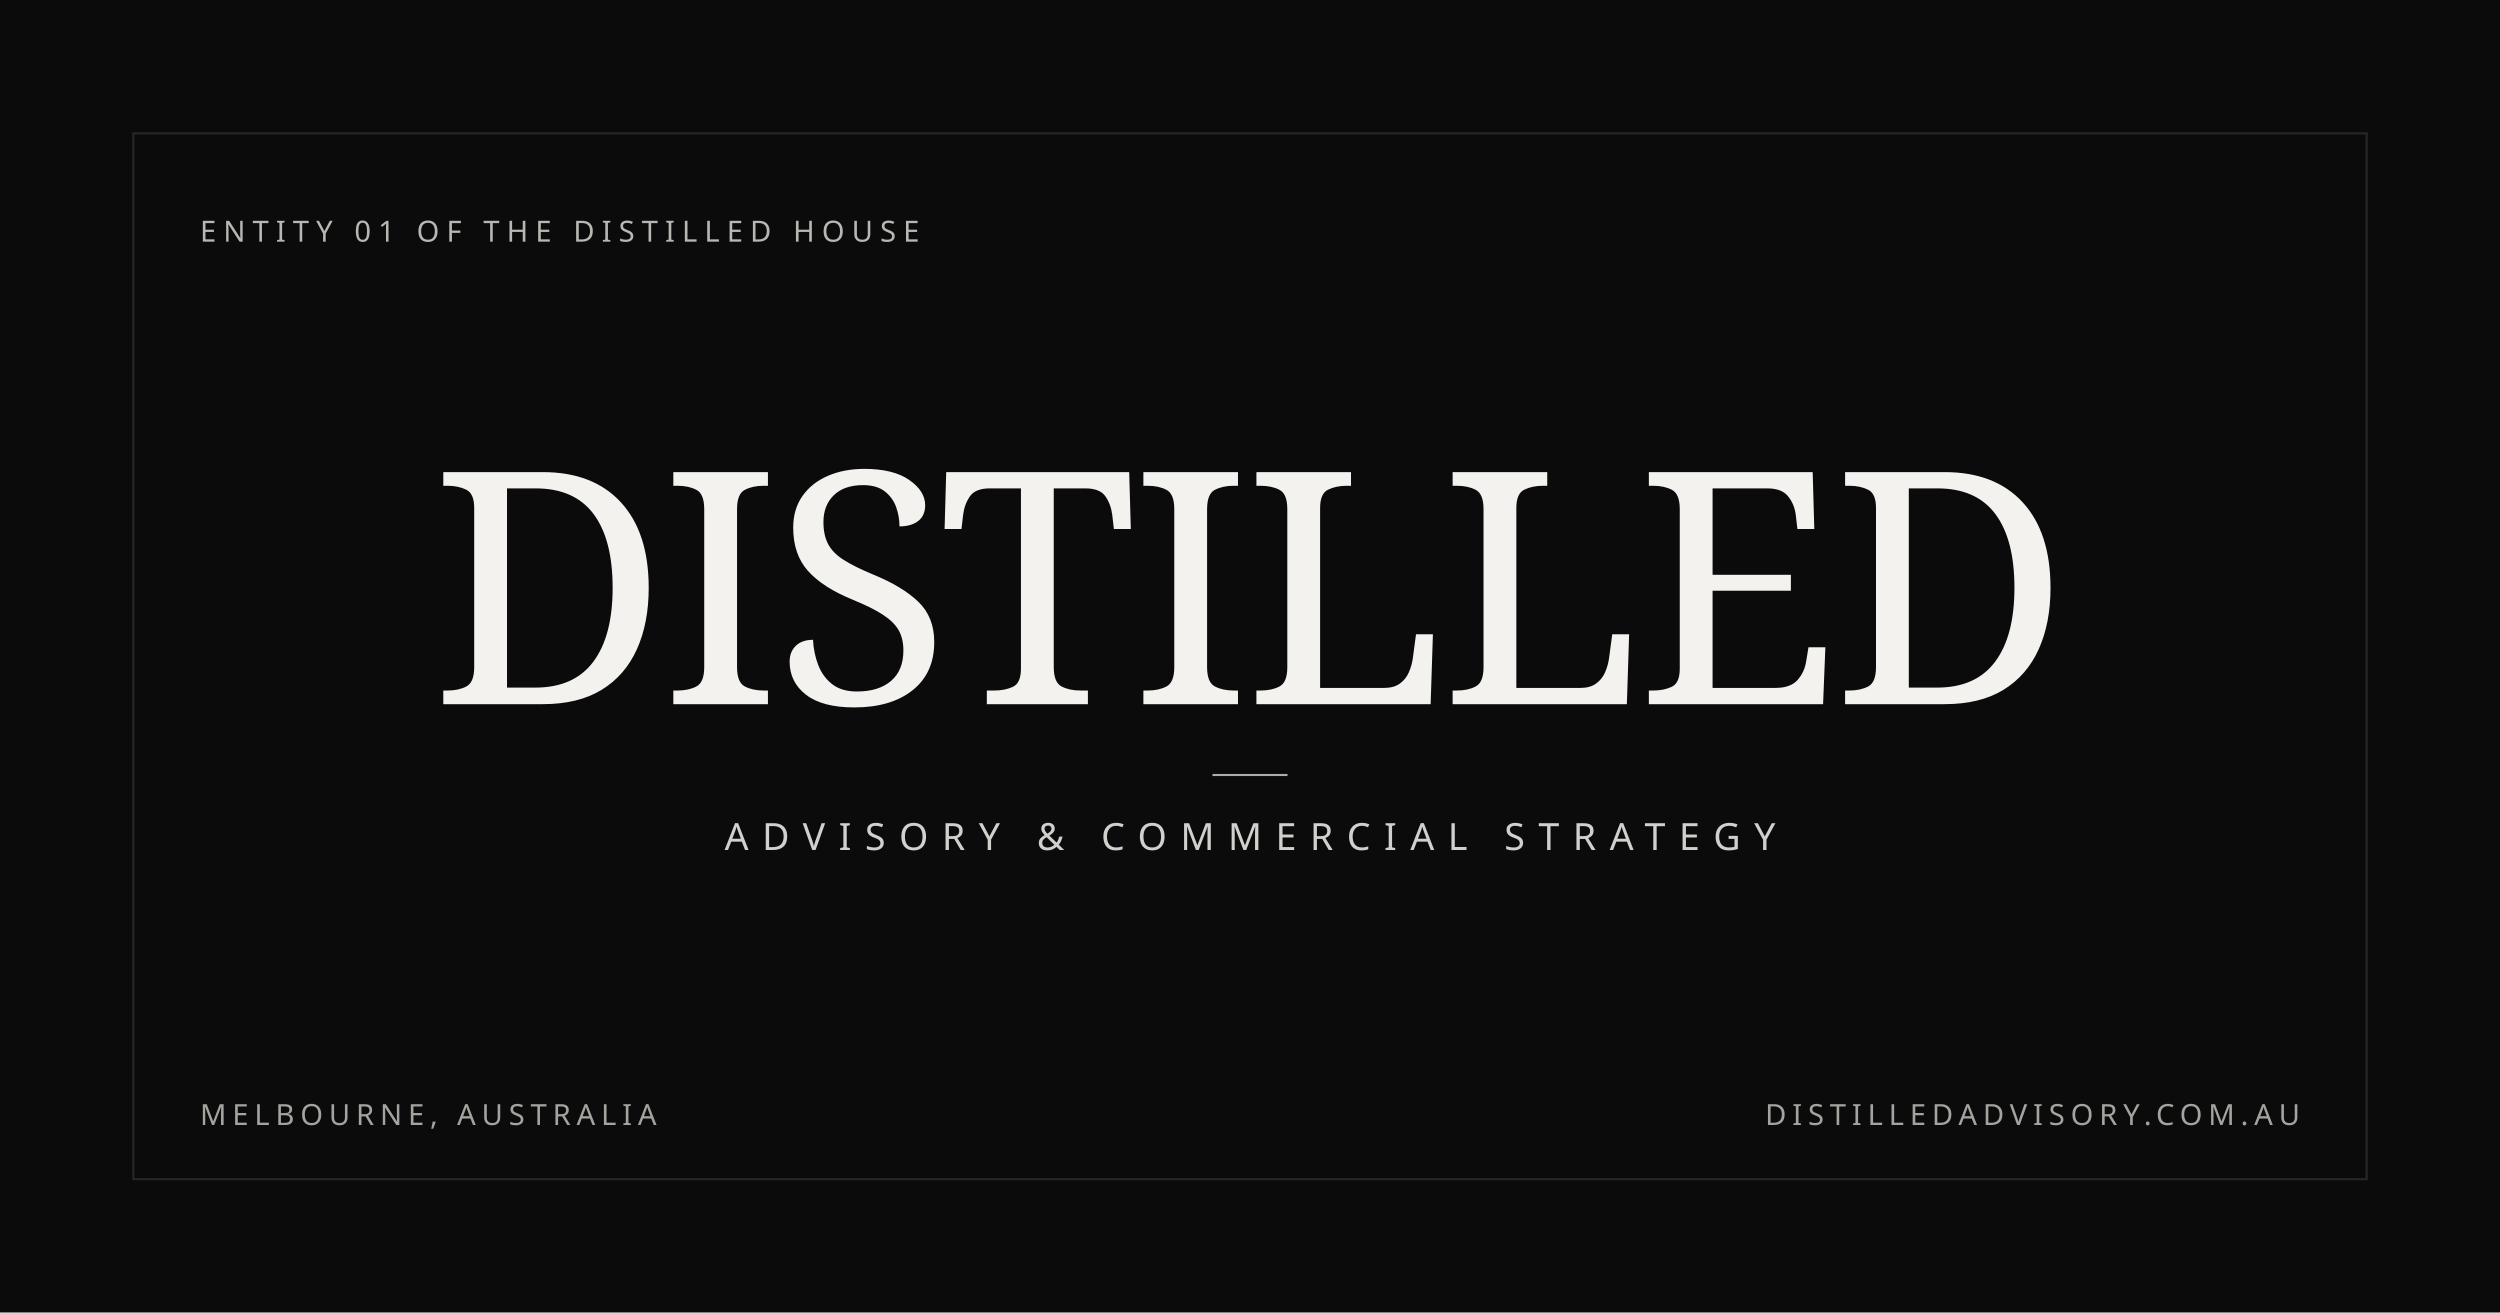
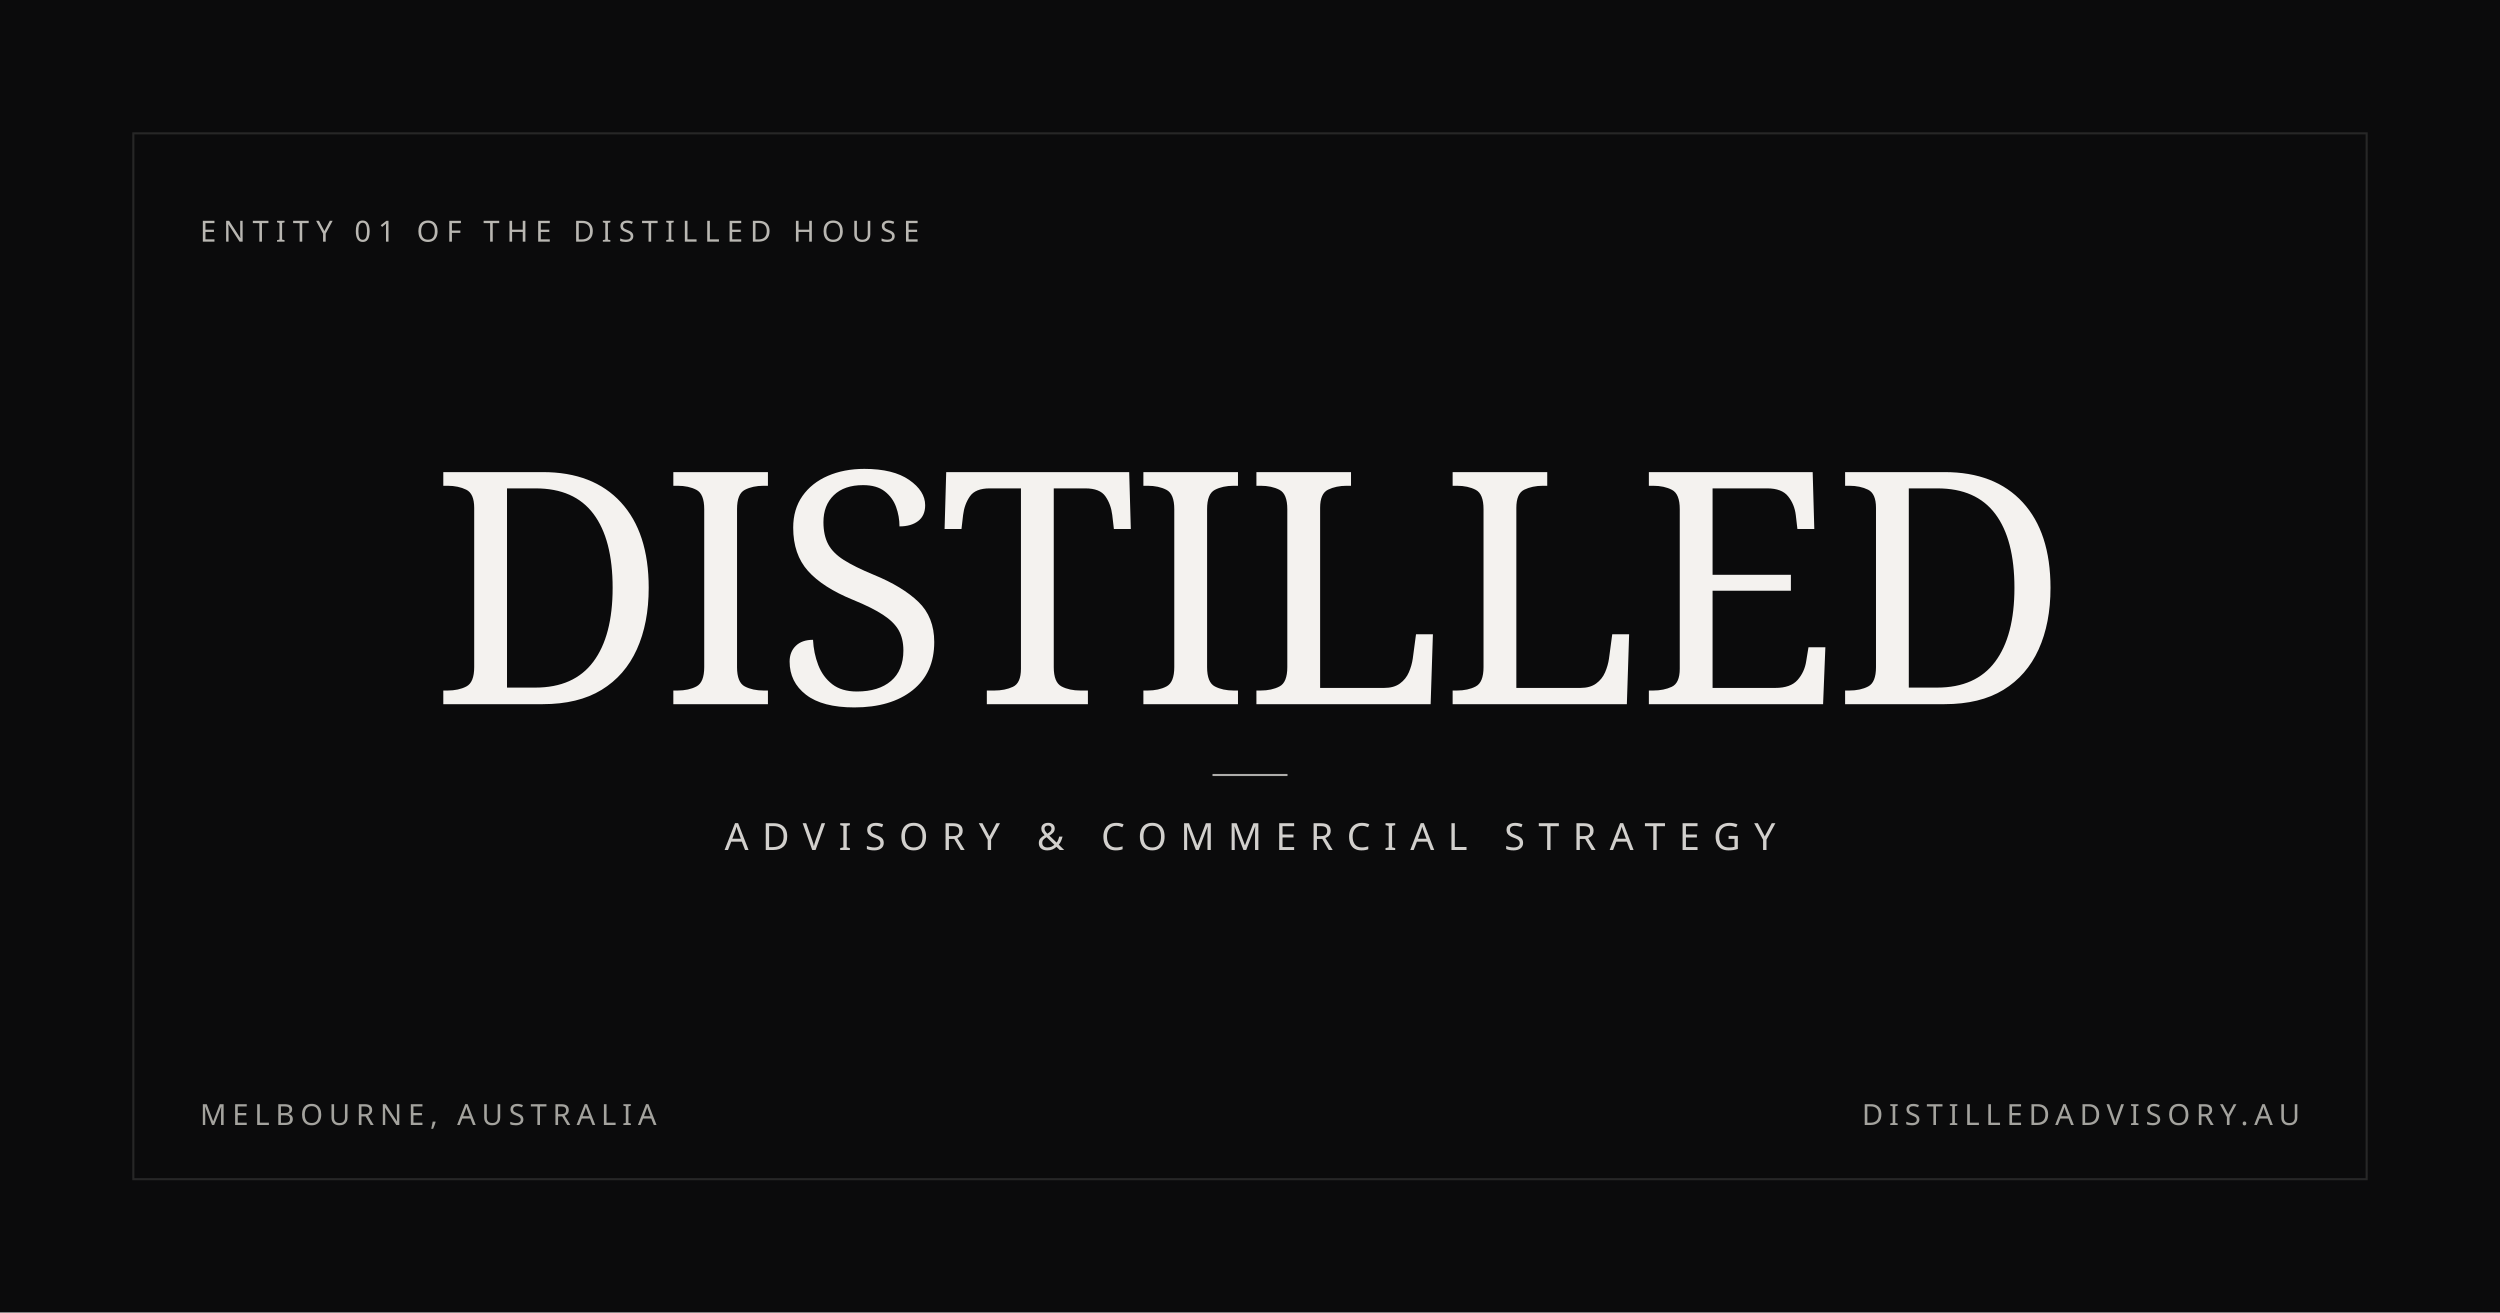
<svg xmlns="http://www.w3.org/2000/svg" viewBox="0 0 1200 630" role="img" aria-label="Distilled Advisory and Commercial Strategy">
  <rect width="1200" height="630" fill="#0B0B0C" />
  <rect x="64" y="64" width="1072" height="502" fill="none" stroke="#F4F2EF" stroke-opacity="0.12" stroke-width="1" />
  <text x="96" y="116" font-family="'Manrope', system-ui, sans-serif" font-size="14" letter-spacing="3.4" fill="#D7D5CF" fill-opacity="0.85">ENTITY 01 OF THE DISTILLED HOUSE</text>
  <text x="600" y="338" font-family="'Cormorant Garamond', 'Editorial New', Georgia, serif" font-weight="500" font-size="156" letter-spacing="-3" text-anchor="middle" fill="#F4F2EF">DISTILLED</text>
  <line x1="582" y1="372" x2="618" y2="372" stroke="#F4F2EF" stroke-width="1" stroke-opacity="0.7" />
  <text x="600" y="408" font-family="'Manrope', system-ui, sans-serif" font-size="18" letter-spacing="6.5" text-anchor="middle" fill="#F4F2EF" fill-opacity="0.85">ADVISORY &amp; COMMERCIAL STRATEGY</text>
  <text x="96" y="540" font-family="'Manrope', system-ui, sans-serif" font-size="14" letter-spacing="2.8" fill="#D7D5CF" fill-opacity="0.75">MELBOURNE, AUSTRALIA</text>
-   <text x="1104" y="540" font-family="'Manrope', system-ui, sans-serif" font-size="14" letter-spacing="2.8" text-anchor="end" fill="#D7D5CF" fill-opacity="0.75">DISTILLEDADVISORY.COM.AU</text>
+   <text x="1104" y="540" font-family="'Manrope', system-ui, sans-serif" font-size="14" letter-spacing="2.8" text-anchor="end" fill="#D7D5CF" fill-opacity="0.75">DISTILLEDADVISORY.AU</text>
</svg>
